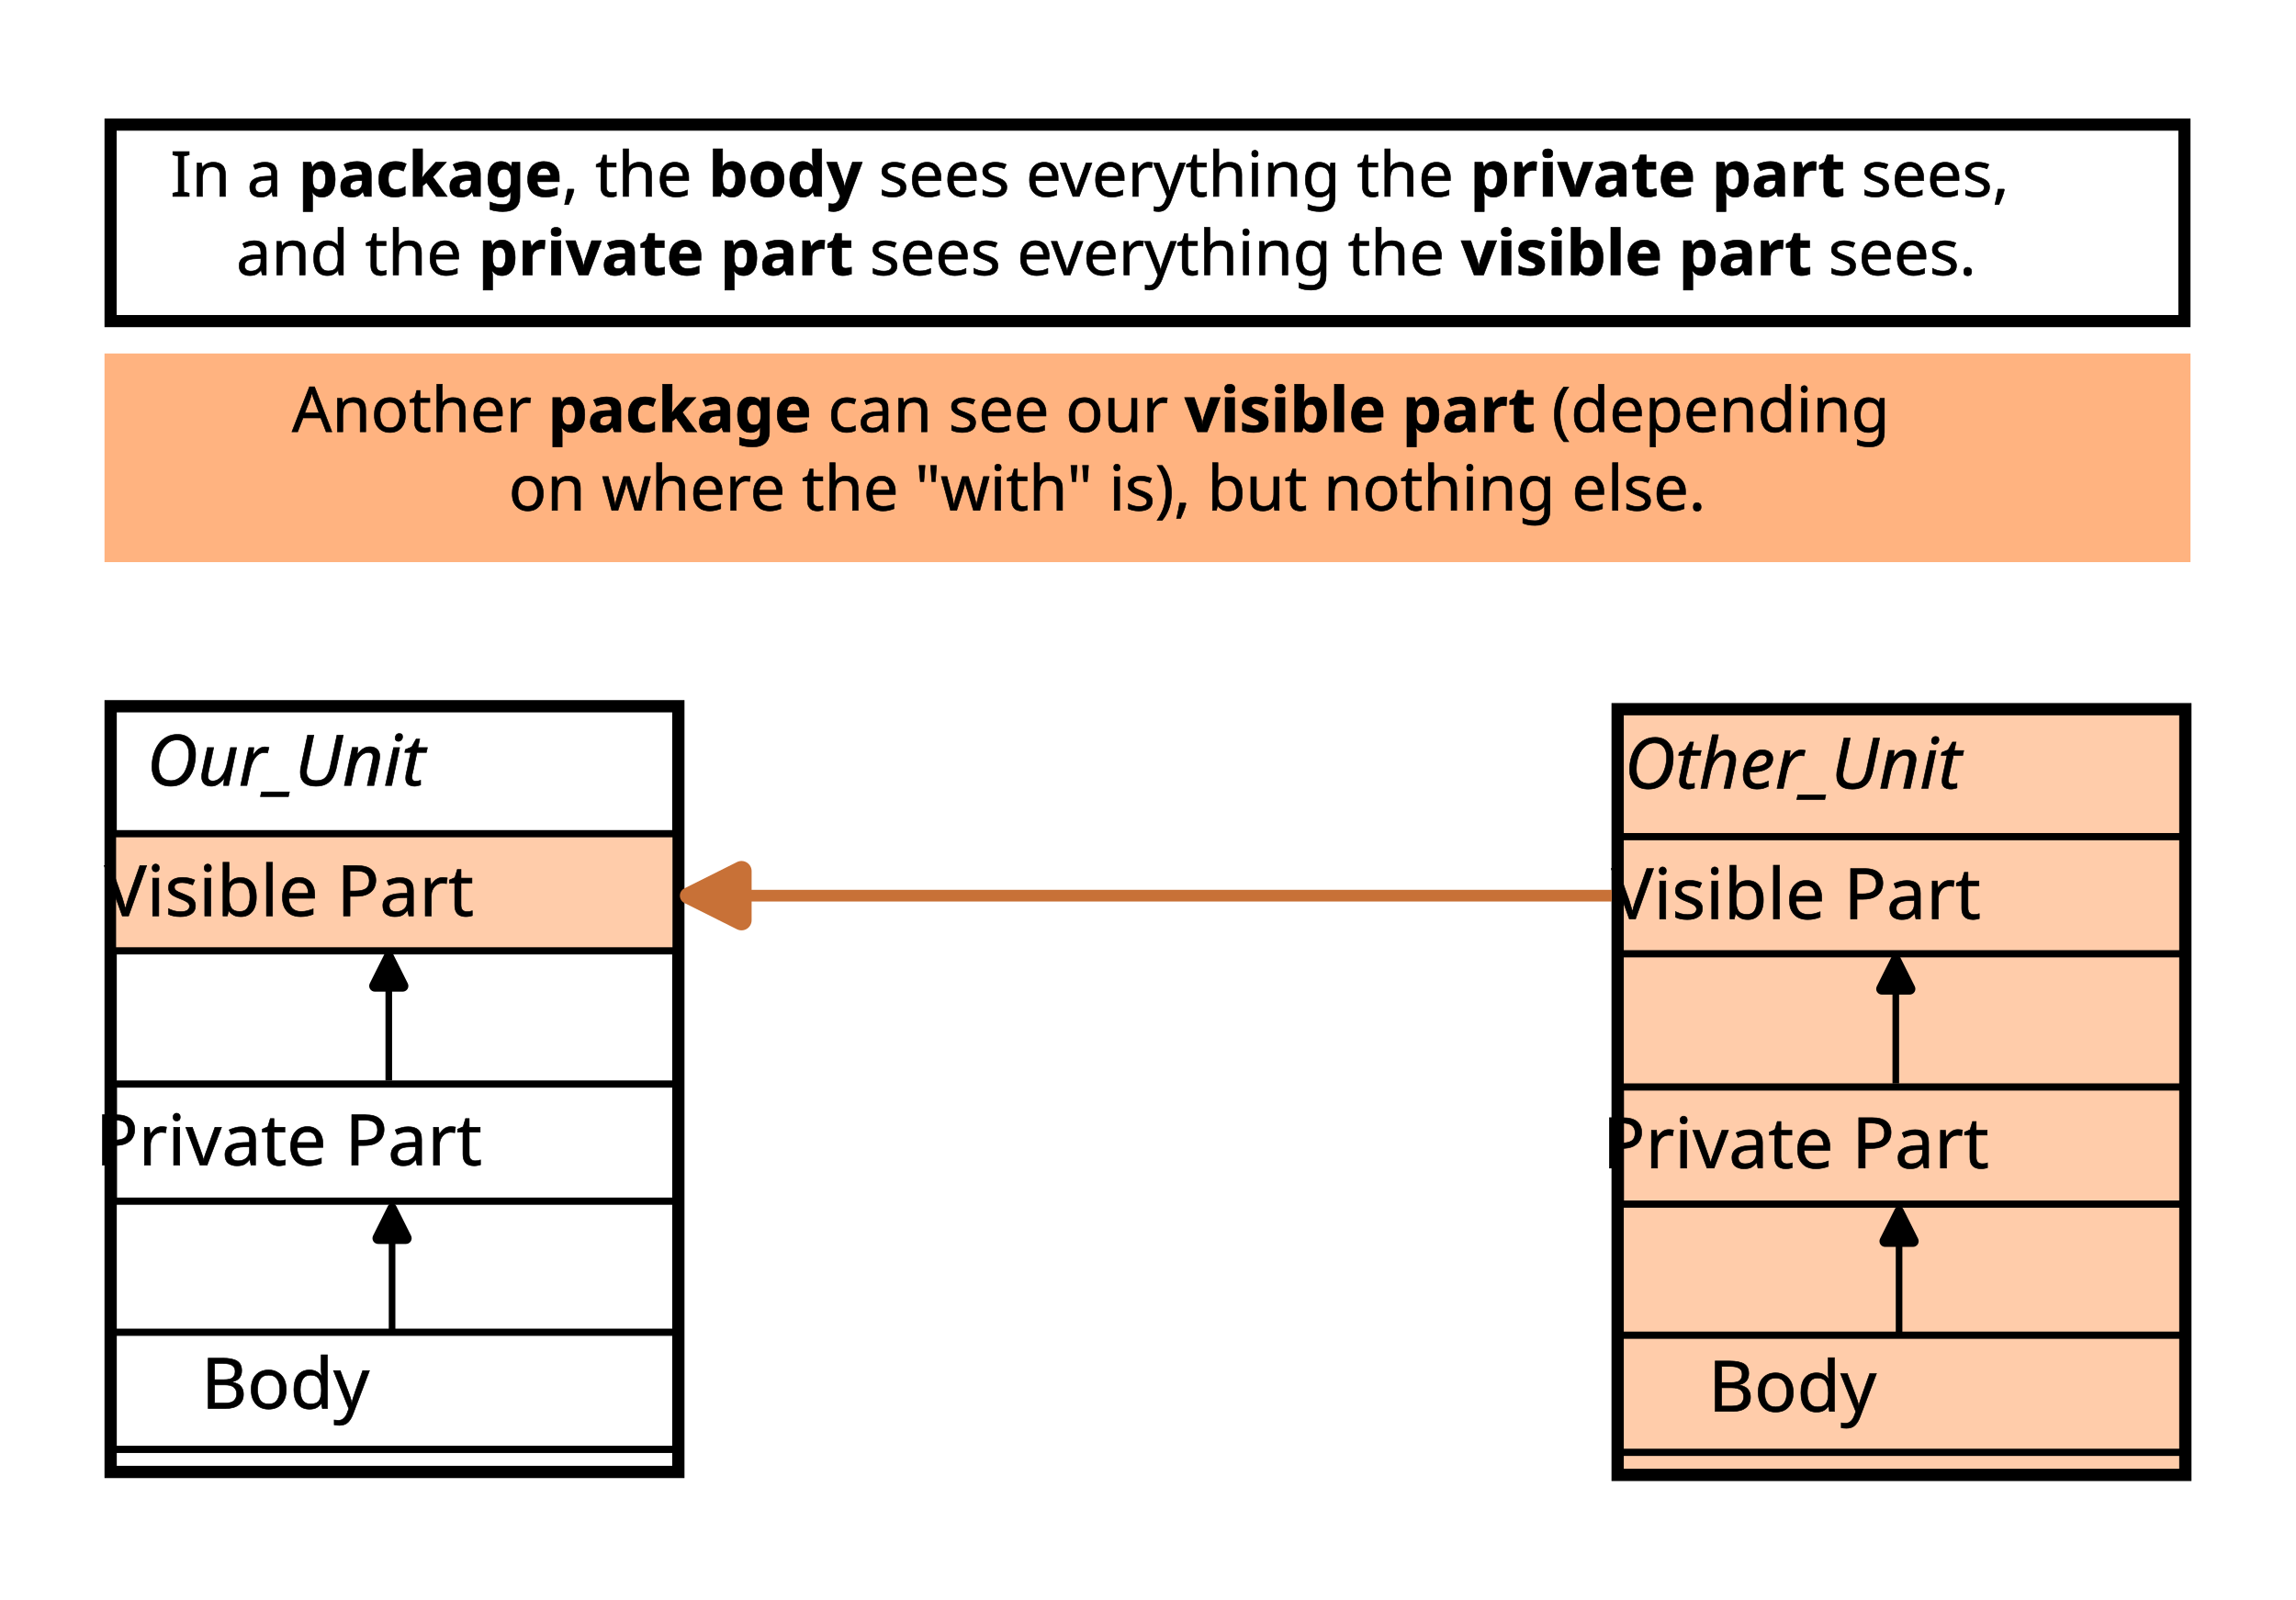
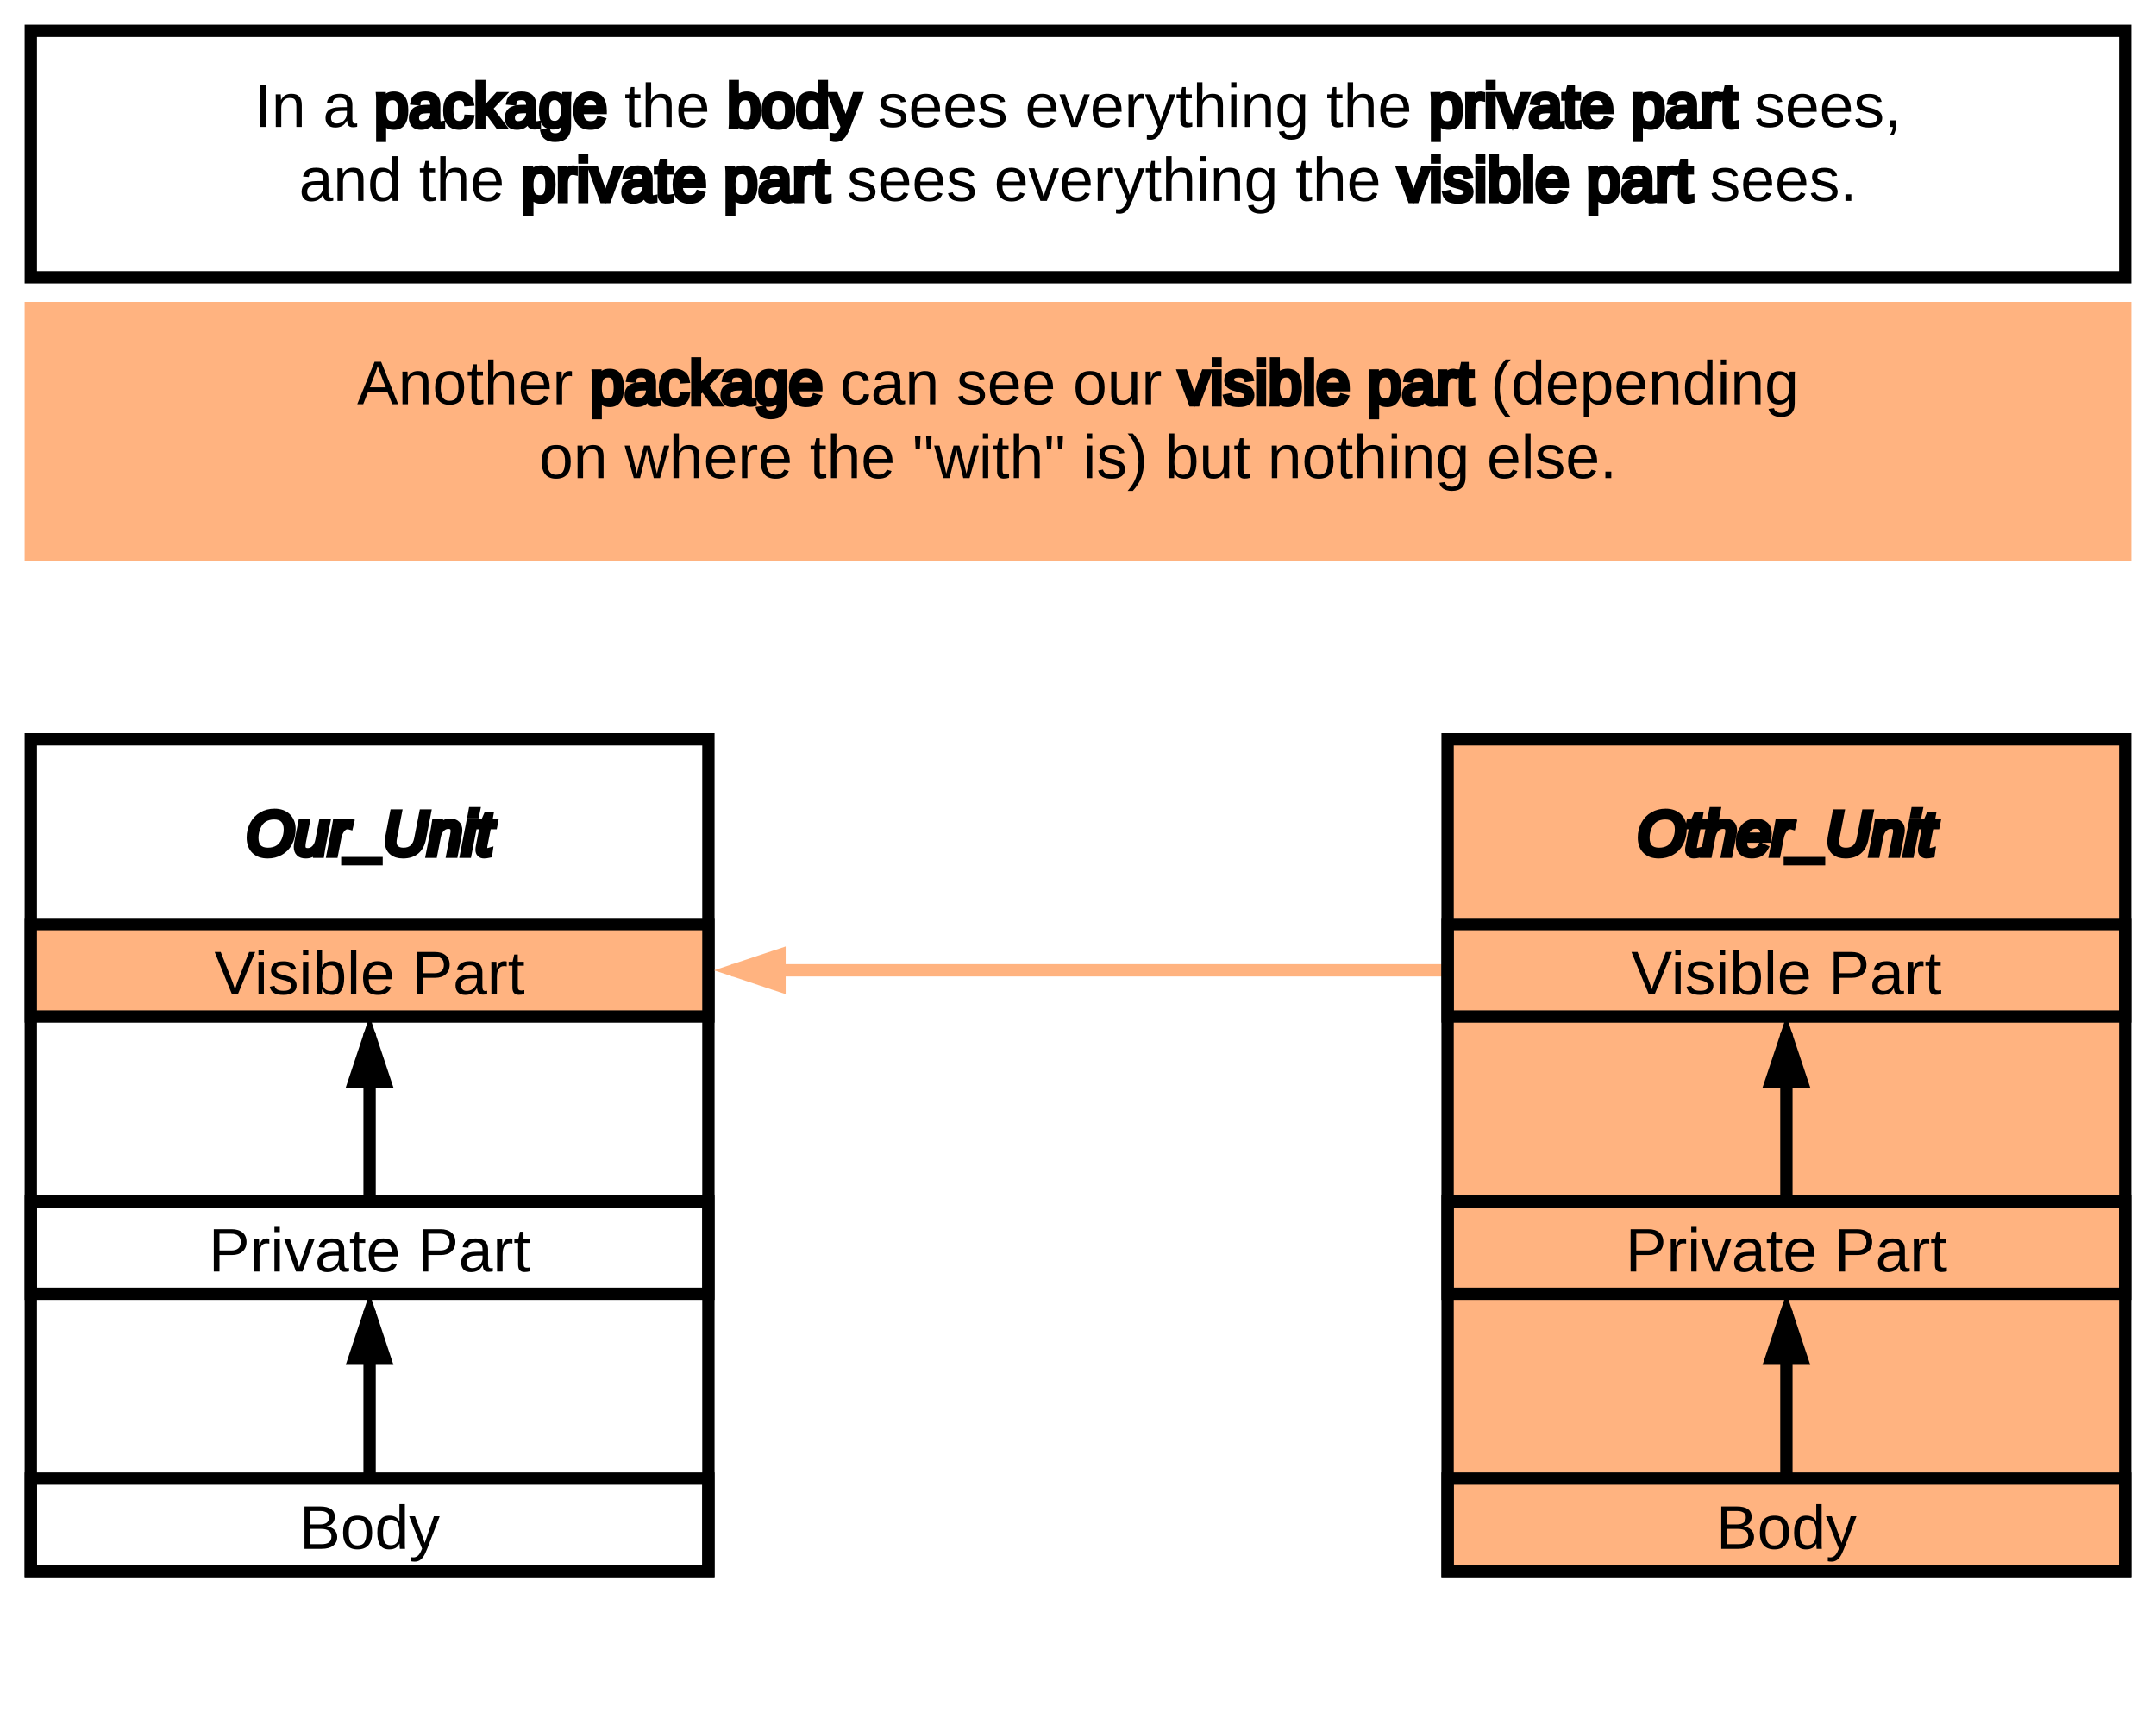
- <svg xmlns="http://www.w3.org/2000/svg" width="206.391mm" height="143.774mm" viewBox="0 0 206.391 143.774" version="1.1" id="svg1">
-   <defs id="defs1">
-     <marker style="overflow:visible" id="RoundedArrow" refX="0" refY="0" orient="auto-start-reverse" markerWidth="1" markerHeight="1" viewBox="0 0 1 1" preserveAspectRatio="xMidYMid">
-       <path transform="scale(0.7)" d="m -0.211,-4.106 6.422,3.211 a 1,1 90 0 1 0,1.789 L -0.211,4.106 A 1.236,1.236 31.717 0 1 -2,3 v -6 a 1.236,1.236 148.283 0 1 1.789,-1.106 z" style="fill:context-stroke;fill-rule:evenodd;stroke:none" id="path8" />
-     </marker>
-     <marker style="overflow:visible" id="RoundedArrow-9" refX="0" refY="0" orient="auto-start-reverse" markerWidth="1" markerHeight="1" viewBox="0 0 1 1" preserveAspectRatio="xMidYMid">
-       <path transform="scale(0.7)" d="m -0.211,-4.106 6.422,3.211 a 1,1 90 0 1 0,1.789 L -0.211,4.106 A 1.236,1.236 31.717 0 1 -2,3 v -6 a 1.236,1.236 148.283 0 1 1.789,-1.106 z" style="fill:context-stroke;fill-rule:evenodd;stroke:none" id="path8-2" />
-     </marker>
-     <marker style="overflow:visible" id="RoundedArrow-8-7" refX="0" refY="0" orient="auto-start-reverse" markerWidth="1" markerHeight="1" viewBox="0 0 1 1" preserveAspectRatio="xMidYMid">
-       <path transform="scale(0.7)" d="m -0.211,-4.106 6.422,3.211 a 1,1 90 0 1 0,1.789 L -0.211,4.106 A 1.236,1.236 31.717 0 1 -2,3 v -6 a 1.236,1.236 148.283 0 1 1.789,-1.106 z" style="fill:context-stroke;fill-rule:evenodd;stroke:none" id="path8-5-9" />
-     </marker>
-     <marker style="overflow:visible" id="RoundedArrow-9-4" refX="0" refY="0" orient="auto-start-reverse" markerWidth="1" markerHeight="1" viewBox="0 0 1 1" preserveAspectRatio="xMidYMid">
-       <path transform="scale(0.7)" d="m -0.211,-4.106 6.422,3.211 a 1,1 90 0 1 0,1.789 L -0.211,4.106 A 1.236,1.236 31.717 0 1 -2,3 v -6 a 1.236,1.236 148.283 0 1 1.789,-1.106 z" style="fill:context-stroke;fill-rule:evenodd;stroke:none" id="path8-2-8" />
-     </marker>
-     <marker style="overflow:visible" id="RoundedArrow-8-7-8" refX="0" refY="0" orient="auto-start-reverse" markerWidth="1" markerHeight="1" viewBox="0 0 1 1" preserveAspectRatio="xMidYMid">
-       <path transform="scale(0.7)" d="m -0.211,-4.106 6.422,3.211 a 1,1 90 0 1 0,1.789 L -0.211,4.106 A 1.236,1.236 31.717 0 1 -2,3 v -6 a 1.236,1.236 148.283 0 1 1.789,-1.106 z" style="fill:context-stroke;fill-rule:evenodd;stroke:none" id="path8-5-9-2" />
-     </marker>
-   </defs>
-   <g id="layer1" transform="translate(0.5455,-109.6319)">
-     <rect style="fill:#ffb380;stroke:#ffb380;stroke-width:1.092;stroke-linejoin:miter" id="rect6-1" width="186.42" height="17.661" x="9.395" y="141.951" />
-     <text xml:space="preserve" style="font-style:normal;font-variant:normal;font-weight:300;font-stretch:normal;font-size:5.644px;font-family:Calibri;-inkscape-font-specification:'Calibri Light';text-align:center;writing-mode:lr-tb;direction:ltr;text-anchor:middle;fill:#000000;stroke:#000000;stroke-width:0.052;stroke-dasharray:none" x="102.648" y="148.442" id="text3-3-7-2">
-       <tspan style="font-style:normal;font-variant:normal;font-weight:normal;font-stretch:normal;font-size:5.644px;font-family:Calibri;-inkscape-font-specification:Calibri;text-align:center;text-anchor:middle;fill:#000000;stroke:#000000;stroke-width:0.052;stroke-dasharray:none" x="102.648" y="148.442" id="tspan2-7">Another <tspan style="font-style:normal;font-variant:normal;font-weight:bold;font-stretch:normal;font-size:5.644px;font-family:Calibri;-inkscape-font-specification:'Calibri Bold'" id="tspan8">package</tspan> can see our <tspan style="font-style:normal;font-variant:normal;font-weight:bold;font-stretch:normal;font-size:5.644px;font-family:Calibri;-inkscape-font-specification:'Calibri Bold'" id="tspan9">visible part </tspan>(depending</tspan>
-       <tspan style="font-style:normal;font-variant:normal;font-weight:normal;font-stretch:normal;font-size:5.644px;font-family:Calibri;-inkscape-font-specification:Calibri;text-align:center;text-anchor:middle;fill:#000000;stroke:#000000;stroke-width:0.052;stroke-dasharray:none" x="102.648" y="155.498" id="tspan3-9">on where the "with" is), but nothing else.</tspan>
-     </text>
-     <rect style="fill:none;stroke:#000000;stroke-width:1.103;stroke-dasharray:none" id="rect1-4" width="51.032" height="68.825" x="9.4" y="173.111" />
-     <text xml:space="preserve" style="font-size:6.35px;font-family:'Courier New';-inkscape-font-specification:'Courier New';text-align:center;writing-mode:lr-tb;direction:ltr;text-anchor:middle;fill:#000000;stroke:#000000;stroke-width:0.052;stroke-dasharray:none" x="34.693" y="180.233" id="text3-3">
-       <tspan id="tspan3-12" style="font-style:italic;font-variant:normal;font-weight:normal;font-stretch:normal;font-family:Calibri;-inkscape-font-specification:'Calibri Italic';fill:#000000;stroke-width:0.052;stroke-dasharray:none" x="34.693" y="180.233">Our_Unit</tspan>
-     </text>
-     <rect style="fill:#ffccaa;stroke:#000000;stroke-width:0.647" id="rect2-3" width="50.662" height="10.529" x="9.567" y="184.568" />
-     <text xml:space="preserve" style="font-size:6.35px;font-family:'Courier New';-inkscape-font-specification:'Courier New';text-align:center;writing-mode:lr-tb;direction:ltr;text-anchor:middle;fill:#000000;stroke:#000000;stroke-width:0.052;stroke-dasharray:none" x="34.961" y="191.963" id="text3-1-4">
-       <tspan id="tspan3-1-11" style="font-style:normal;font-variant:normal;font-weight:normal;font-stretch:normal;font-family:Calibri;-inkscape-font-specification:Calibri;fill:#000000;stroke-width:0.052;stroke-dasharray:none" x="34.961" y="191.963">Visible Part</tspan>
-     </text>
-     <rect style="fill:none;stroke:#000000;stroke-width:0.649" id="rect2-8-8" width="50.933" height="10.528" x="9.642" y="207.069" />
-     <text xml:space="preserve" style="font-size:6.35px;font-family:'Courier New';-inkscape-font-specification:'Courier New';text-align:center;writing-mode:lr-tb;direction:ltr;text-anchor:middle;fill:#000000;stroke:#000000;stroke-width:0.052;stroke-dasharray:none" x="34.943" y="214.36" id="text3-1-6-7">
-       <tspan id="tspan3-1-1-4" style="font-style:normal;font-variant:normal;font-weight:normal;font-stretch:normal;font-family:Calibri;-inkscape-font-specification:Calibri;fill:#000000;stroke-width:0.052;stroke-dasharray:none" x="34.943" y="214.36">Private Part</tspan>
-     </text>
-     <path style="fill:#000000;fill-opacity:1;stroke:#000000;stroke-width:0.594;stroke-opacity:1;marker-start:url(#RoundedArrow-9)" d="m 34.403,197.935 v 8.818" id="path5-2" />
-     <path style="fill:#000000;fill-opacity:1;stroke:#000000;stroke-width:0.594;stroke-opacity:1;marker-start:url(#RoundedArrow-8-7)" d="m 34.698,220.612 v 8.818" id="path5-6-7" />
-     <rect style="fill:none;stroke:#000000;stroke-width:0.649" id="rect2-5-9" width="50.933" height="10.528" x="9.388" y="229.379" />
-     <text xml:space="preserve" style="font-size:6.35px;font-family:'Courier New';-inkscape-font-specification:'Courier New';text-align:center;writing-mode:lr-tb;direction:ltr;text-anchor:middle;fill:#000000;stroke:#000000;stroke-width:0.052;stroke-dasharray:none" x="34.642" y="236.232" id="text3-1-6-2-3">
-       <tspan id="tspan3-1-1-2-1" style="font-style:normal;font-variant:normal;font-weight:normal;font-stretch:normal;font-family:Calibri;-inkscape-font-specification:Calibri;fill:#000000;stroke-width:0.052;stroke-dasharray:none" x="34.642" y="236.232">Body</tspan>
-     </text>
-     <rect style="fill:#ffccaa;stroke:#000000;stroke-width:1.103;stroke-dasharray:none" id="rect1-4-5" width="51.032" height="68.825" x="144.867" y="173.376" />
-     <text xml:space="preserve" style="font-size:6.35px;font-family:'Courier New';-inkscape-font-specification:'Courier New';text-align:center;writing-mode:lr-tb;direction:ltr;text-anchor:middle;fill:#000000;stroke:#000000;stroke-width:0.052;stroke-dasharray:none" x="170.16" y="180.498" id="text3-3-5">
-       <tspan id="tspan3-12-1" style="font-style:italic;font-variant:normal;font-weight:normal;font-stretch:normal;font-family:Calibri;-inkscape-font-specification:'Calibri Italic';fill:#000000;stroke-width:0.052;stroke-dasharray:none" x="170.16" y="180.498">Other_Unit</tspan>
-     </text>
-     <rect style="fill:none;stroke:#000000;stroke-width:0.649" id="rect2-3-1" width="50.933" height="10.528" x="144.762" y="184.833" />
-     <text xml:space="preserve" style="font-size:6.35px;font-family:'Courier New';-inkscape-font-specification:'Courier New';text-align:center;writing-mode:lr-tb;direction:ltr;text-anchor:middle;fill:#000000;stroke:#000000;stroke-width:0.052;stroke-dasharray:none" x="170.428" y="192.227" id="text3-1-4-1">
-       <tspan id="tspan3-1-11-5" style="font-style:normal;font-variant:normal;font-weight:normal;font-stretch:normal;font-family:Calibri;-inkscape-font-specification:Calibri;fill:#000000;stroke-width:0.052;stroke-dasharray:none" x="170.428" y="192.227">Visible Part</tspan>
-     </text>
-     <rect style="fill:none;stroke:#000000;stroke-width:0.649" id="rect2-8-8-7" width="50.933" height="10.528" x="145.109" y="207.333" />
-     <text xml:space="preserve" style="font-size:6.35px;font-family:'Courier New';-inkscape-font-specification:'Courier New';text-align:center;writing-mode:lr-tb;direction:ltr;text-anchor:middle;fill:#000000;stroke:#000000;stroke-width:0.052;stroke-dasharray:none" x="170.41" y="214.625" id="text3-1-6-7-6">
-       <tspan id="tspan3-1-1-4-1" style="font-style:normal;font-variant:normal;font-weight:normal;font-stretch:normal;font-family:Calibri;-inkscape-font-specification:Calibri;fill:#000000;stroke-width:0.052;stroke-dasharray:none" x="170.41" y="214.625">Private Part</tspan>
-     </text>
-     <path style="fill:#000000;fill-opacity:1;stroke:#000000;stroke-width:0.594;stroke-opacity:1;marker-start:url(#RoundedArrow-9-4)" d="m 169.87,198.2 v 8.818" id="path5-2-4" />
-     <path style="fill:#000000;fill-opacity:1;stroke:#000000;stroke-width:0.594;stroke-opacity:1;marker-start:url(#RoundedArrow-8-7-8)" d="m 170.165,220.876 v 8.818" id="path5-6-7-2" />
-     <rect style="fill:none;stroke:#000000;stroke-width:0.649" id="rect2-5-9-2" width="50.933" height="10.528" x="144.854" y="229.644" />
-     <text xml:space="preserve" style="font-size:6.35px;font-family:'Courier New';-inkscape-font-specification:'Courier New';text-align:center;writing-mode:lr-tb;direction:ltr;text-anchor:middle;fill:#000000;stroke:#000000;stroke-width:0.052;stroke-dasharray:none" x="170.108" y="236.497" id="text3-1-6-2-3-2">
-       <tspan id="tspan3-1-1-2-1-1" style="font-style:normal;font-variant:normal;font-weight:normal;font-stretch:normal;font-family:Calibri;-inkscape-font-specification:Calibri;fill:#000000;stroke-width:0.052;stroke-dasharray:none" x="170.108" y="236.497">Body</tspan>
-     </text>
-     <path style="fill:#c87137;stroke:#c87137;stroke-width:1.051;stroke-linejoin:miter;marker-end:url(#RoundedArrow)" d="m 144.333,190.138 c -77.674,0 -78.786,0 -78.786,0" id="path1" />
-     <text xml:space="preserve" style="font-style:normal;font-variant:normal;font-weight:300;font-stretch:normal;font-size:5.644px;font-family:Calibri;-inkscape-font-specification:'Calibri Light';text-align:center;writing-mode:lr-tb;direction:ltr;text-anchor:middle;fill:#000000;stroke:#000000;stroke-width:0.052;stroke-dasharray:none" x="102.557" y="127.289" id="text3-3-7">
-       <tspan style="font-style:normal;font-variant:normal;font-weight:normal;font-stretch:normal;font-size:5.644px;font-family:Calibri;-inkscape-font-specification:Calibri;text-align:center;text-anchor:middle;fill:#000000;stroke:#000000;stroke-width:0.052;stroke-dasharray:none" x="102.557" y="127.289" id="tspan2">In a <tspan style="font-style:normal;font-variant:normal;font-weight:bold;font-stretch:normal;font-size:5.644px;font-family:Calibri;-inkscape-font-specification:'Calibri Bold'" id="tspan1">package</tspan>, the <tspan style="font-style:normal;font-variant:normal;font-weight:bold;font-stretch:normal;font-size:5.644px;font-family:Calibri;-inkscape-font-specification:'Calibri Bold'" id="tspan4">body</tspan> sees everything the <tspan style="font-style:normal;font-variant:normal;font-weight:bold;font-stretch:normal;font-size:5.644px;font-family:Calibri;-inkscape-font-specification:'Calibri Bold'" id="tspan5">private part</tspan> sees,</tspan>
-       <tspan style="font-style:normal;font-variant:normal;font-weight:normal;font-stretch:normal;font-size:5.644px;font-family:Calibri;-inkscape-font-specification:Calibri;text-align:center;text-anchor:middle;fill:#000000;stroke:#000000;stroke-width:0.052;stroke-dasharray:none" x="102.557" y="134.345" id="tspan3">and the <tspan style="font-style:normal;font-variant:normal;font-weight:bold;font-stretch:normal;font-size:5.644px;font-family:Calibri;-inkscape-font-specification:'Calibri Bold'" id="tspan6">private part</tspan> sees everything the <tspan style="font-weight:bold;font-size:5.644px" id="tspan7">visible part</tspan> sees.</tspan>
-     </text>
-     <rect style="fill:none;stroke:#000000;stroke-width:1.092;stroke-linejoin:miter" id="rect6" width="186.42" height="17.661" x="9.395" y="120.832" />
-   </g>
+ <svg xmlns="http://www.w3.org/2000/svg" baseProfile="full" version="1.1" height="280" width="350">
+   <rect fill="none" stroke="#000000" stroke-width="2" height="40" width="340" x="5" y="5" />
+   <text xml:space="preserve" fill="#000000" stroke="none" text-align="left" font-size="10px" font-family="Arial" font-weight="normal" x="41.306" y="20.6">
+     <tspan x="41.306" y="20.6" style="fill:#000000">In a</tspan>
+     <tspan x="60.764" y="20.6" style="fill:#000000;stroke:#000000;stroke-width:0.75">package</tspan>
+     <tspan x="101.35" y="20.6" style="fill:#000000">the</tspan>
+     <tspan x="118.03" y="20.6" style="fill:#000000;stroke:#000000;stroke-width:0.75">body</tspan>
+     <tspan x="142.493" y="20.6" style="fill:#000000">sees everything the</tspan>
+     <tspan x="231.99" y="20.6" style="fill:#000000;stroke:#000000;stroke-width:0.75">private part</tspan>
+     <tspan x="284.792" y="20.6" style="fill:#000000">sees,</tspan>
+   </text>
+   <text xml:space="preserve" fill="#000000" stroke="none" text-align="left" font-size="10px" font-family="Arial" font-weight="normal" x="48.54" y="32.6">
+     <tspan x="48.54" y="32.6" style="fill:#000000">and the</tspan>
+     <tspan x="84.683" y="32.6" style="fill:#000000;stroke:#000000;stroke-width:0.75">private part</tspan>
+     <tspan x="137.485" y="32.6" style="fill:#000000">sees everything the</tspan>
+     <tspan x="226.982" y="32.6" style="fill:#000000;stroke:#000000;stroke-width:0.75">visible part</tspan>
+     <tspan x="277.559" y="32.6" style="fill:#000000">sees.</tspan>
+   </text>
+   <rect fill="#ffb380" stroke="#ffb380" stroke-width="2" height="40" width="340" x="5" y="50" />
+   <text xml:space="preserve" fill="#000000" stroke="none" text-align="left" font-size="10px" font-family="Arial" font-weight="normal" x="57.979" y="65.6">
+     <tspan x="57.979" y="65.6" style="fill:#000000">Another</tspan>
+     <tspan x="95.781" y="65.6" style="fill:#000000;stroke:#000000;stroke-width:0.75">package</tspan>
+     <tspan x="136.367" y="65.6" style="fill:#000000">can see our</tspan>
+     <tspan x="191.401" y="65.6" style="fill:#000000;stroke:#000000;stroke-width:0.75">visible part</tspan>
+     <tspan x="241.978" y="65.6" style="fill:#000000">(depending</tspan>
+   </text>
+   <text xml:space="preserve" fill="#000000" stroke="none" text-align="left" font-size="10px" font-family="Arial" font-weight="normal" x="87.512" y="77.6">
+     <tspan x="87.512" y="77.6" style="fill:#000000">on where the "with" is) but nothing else.</tspan>
+   </text>
+   <rect fill="none" stroke="#000000" stroke-width="2" height="135" width="110" x="5" y="120" />
+   <text xml:space="preserve" fill="none" stroke="#000000" stroke-width="1" text-align="center" font-size="10px" font-family="arial" font-weight="normal" font-style="italic" text-anchor="middle" x="60.0" y="138.75">Our_Unit</text>
+   <rect fill="#ffb380" stroke="#000000" stroke-width="2" height="15" width="110" x="5" y="150" />
+   <text xml:space="preserve" fill="#000000" stroke="none" text-align="left" font-size="10px" font-family="Arial" font-weight="normal" text-anchor="middle" x="60.0" y="161.4">Visible Part</text>
+   <polygon fill="#000000" stroke="#000000" stroke-width="1" transform="rotate(45, 60.0, 166.5)" points="60.0,166.5 64.5,175.5 69.0,171.0 " />
+   <line fill="none" stroke="#000000" stroke-width="2" x1="60.0" y1="167.75" x2="60.0" y2="195.75" />
+   <rect fill="none" stroke="#000000" stroke-width="2" height="15" width="110" x="5" y="195" />
+   <text xml:space="preserve" fill="#000000" stroke="none" text-align="left" font-size="10px" font-family="Arial" font-weight="normal" text-anchor="middle" x="60.0" y="206.4">Private Part</text>
+   <polygon fill="#000000" stroke="#000000" stroke-width="1" transform="rotate(45, 60.0, 211.5)" points="60.0,211.5 64.5,220.5 69.0,216.0 " />
+   <line fill="none" stroke="#000000" stroke-width="2" x1="60.0" y1="212.75" x2="60.0" y2="240.75" />
+   <rect fill="none" stroke="#000000" stroke-width="2" height="15" width="110" x="5" y="240" />
+   <text xml:space="preserve" fill="#000000" stroke="none" text-align="left" font-size="10px" font-family="Arial" font-weight="normal" text-anchor="middle" x="60.0" y="251.4">Body</text>
+   <line fill="none" stroke="#ffb380" stroke-width="2" x1="118.75" y1="157.5" x2="235" y2="157.5" />
+   <polygon fill="#ffb380" stroke="#ffb380" stroke-width="1" transform="rotate(-45, 117.5, 157.5)" points="117.5,157.5 122.0,166.5 126.5,162.0 " />
+   <rect fill="#ffb380" stroke="#000000" stroke-width="2" height="135" width="110" x="235" y="120" />
+   <text xml:space="preserve" fill="none" stroke="#000000" stroke-width="1" text-align="center" font-size="10px" font-family="arial" font-weight="normal" font-style="italic" text-anchor="middle" x="290.0" y="138.75">Other_Unit</text>
+   <rect fill="none" stroke="#000000" stroke-width="2" height="15" width="110" x="235" y="150" />
+   <text xml:space="preserve" fill="#000000" stroke="none" text-align="left" font-size="10px" font-family="Arial" font-weight="normal" text-anchor="middle" x="290.0" y="161.4">Visible Part</text>
+   <polygon fill="#000000" stroke="#000000" stroke-width="1" transform="rotate(45, 290.0, 166.5)" points="290.0,166.5 294.5,175.5 299.0,171.0 " />
+   <line fill="none" stroke="#000000" stroke-width="2" x1="290.0" y1="167.75" x2="290.0" y2="195.75" />
+   <rect fill="none" stroke="#000000" stroke-width="2" height="15" width="110" x="235" y="195" />
+   <text xml:space="preserve" fill="#000000" stroke="none" text-align="left" font-size="10px" font-family="Arial" font-weight="normal" text-anchor="middle" x="290.0" y="206.4">Private Part</text>
+   <polygon fill="#000000" stroke="#000000" stroke-width="1" transform="rotate(45, 290.0, 211.5)" points="290.0,211.5 294.5,220.5 299.0,216.0 " />
+   <line fill="none" stroke="#000000" stroke-width="2" x1="290.0" y1="212.75" x2="290.0" y2="240.75" />
+   <rect fill="none" stroke="#000000" stroke-width="2" height="15" width="110" x="235" y="240" />
+   <text xml:space="preserve" fill="#000000" stroke="none" text-align="left" font-size="10px" font-family="Arial" font-weight="normal" text-anchor="middle" x="290.0" y="251.4">Body</text>
</svg>
